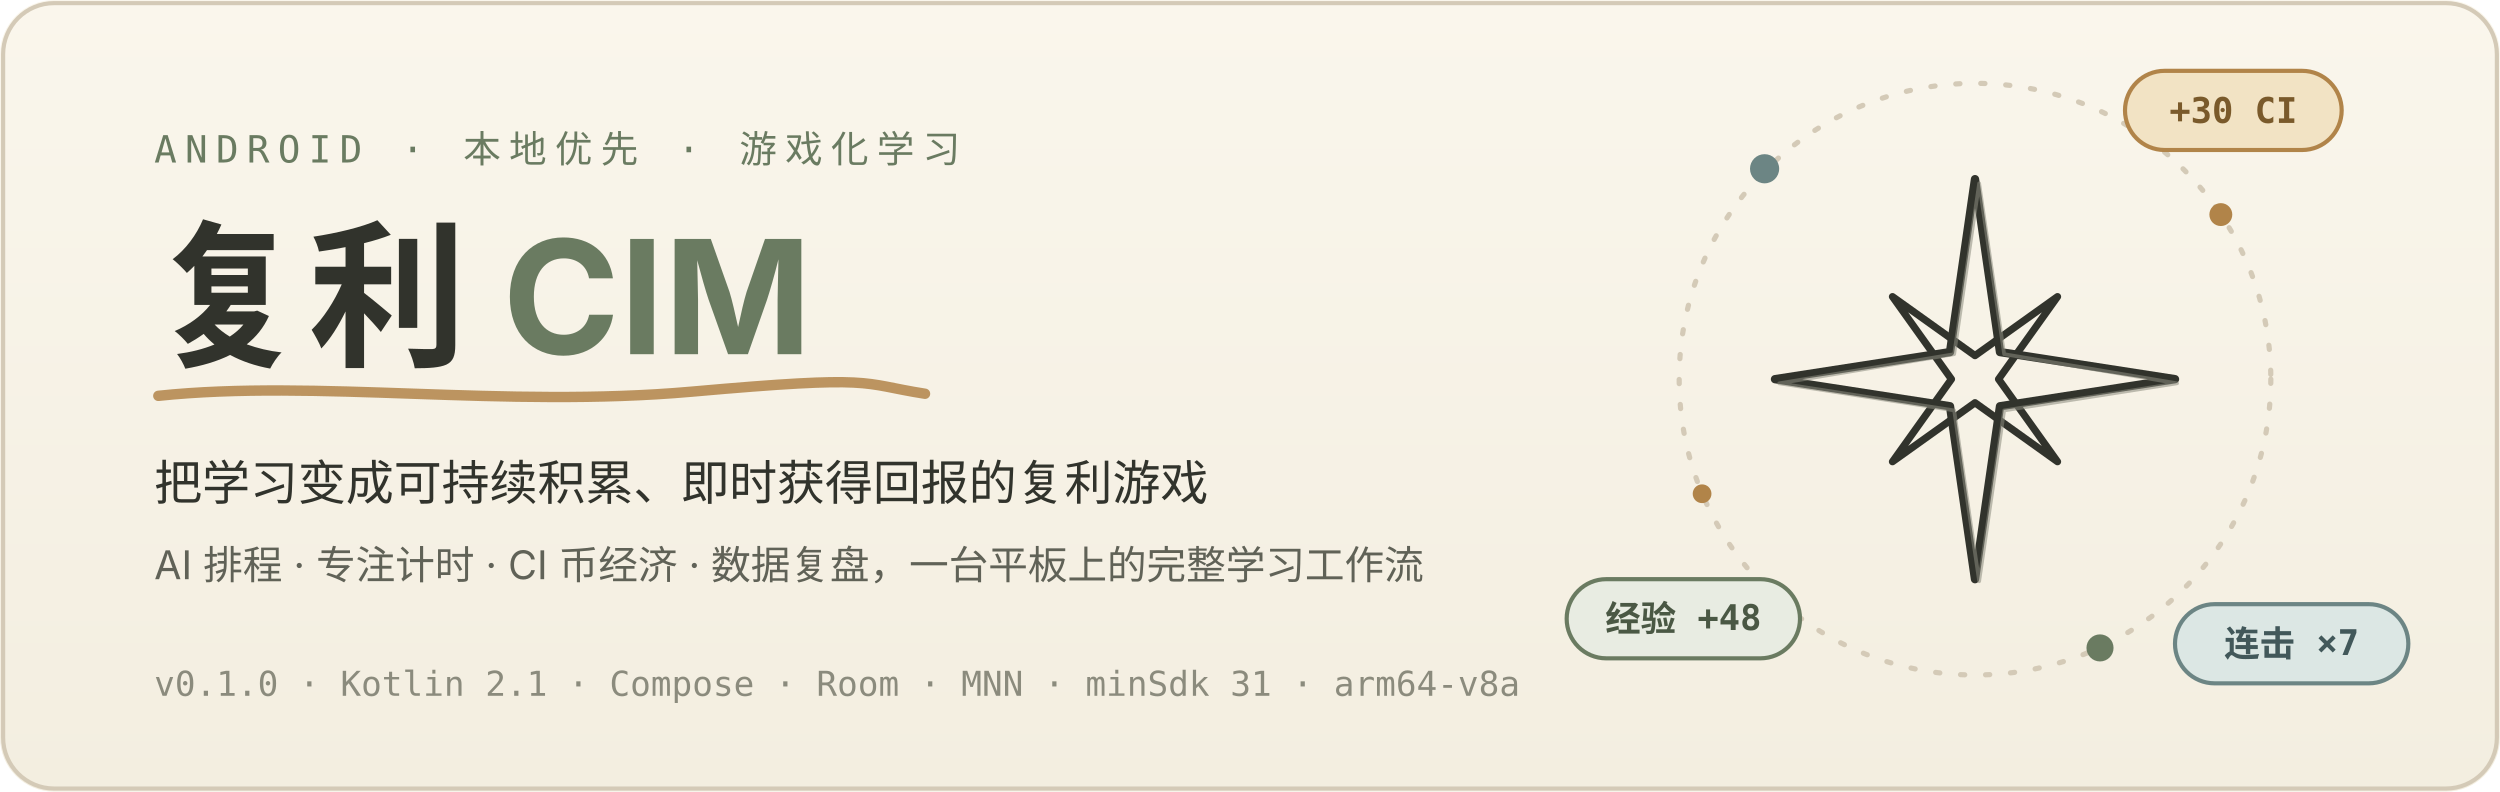
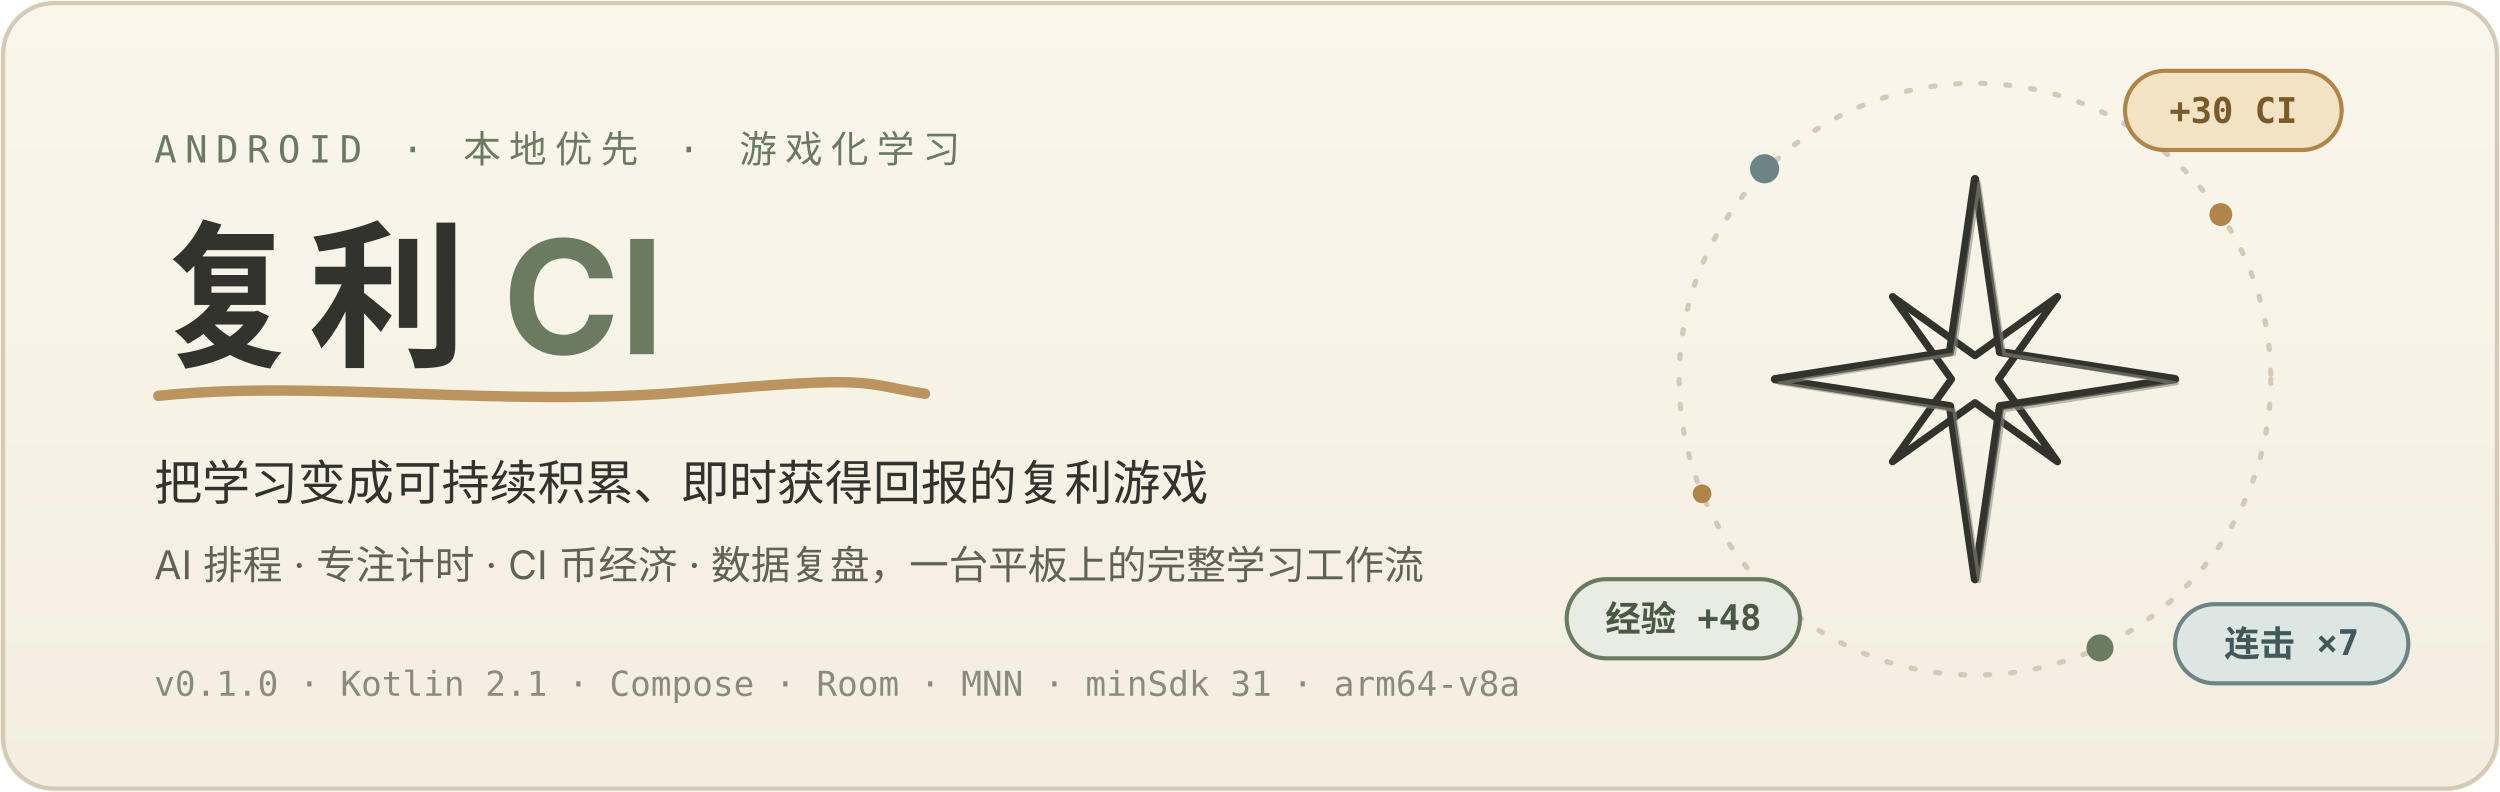
<svg xmlns="http://www.w3.org/2000/svg" width="1200" height="380" viewBox="0 0 1200 380" role="img" aria-labelledby="title desc">
  <defs>
    <linearGradient id="paper" x1="0" y1="0" x2="0" y2="1">
      <stop offset="0" stop-color="#FAF6EC" />
      <stop offset="1" stop-color="#F3EEE0" />
    </linearGradient>
  </defs>
  <rect width="1200" height="380" rx="26" fill="url(#paper)" />
  <rect x="1.5" y="1.5" width="1197" height="377" rx="24.5" fill="none" stroke="#D4CAB7" stroke-width="2" />
  <g id="title-block" transform="translate(72 78)">
    <text x="2" y="0" font-family="ui-monospace, SFMono-Regular, Menlo, monospace" font-size="18" letter-spacing="4" fill="#6A7B61">ANDROID · 本地优先 · 游戏化学习</text>
-     <text x="0" y="92" font-family="-apple-system, BlinkMacSystemFont, 'Segoe UI', 'PingFang SC', sans-serif" font-size="76" font-weight="700" fill="#31332C">复利 <tspan fill="#6A7B61">CIM</tspan>
+     <text x="0" y="92" font-family="-apple-system, BlinkMacSystemFont, 'Segoe UI', 'PingFang SC', sans-serif" font-size="76" font-weight="700" fill="#31332C">复利 <tspan fill="#6A7B61">CI</tspan>
    </text>
    <path d="M 4 112 C 80 104, 170 118, 260 110 S 340 106, 372 111" fill="none" stroke="#B18449" stroke-width="5" stroke-linecap="round" opacity="0.85" />
    <text x="2" y="162" font-family="-apple-system, BlinkMacSystemFont, 'Segoe UI', 'PingFang SC', sans-serif" font-size="23" fill="#31332C">把学习变成可持续积累、即时获得回报的复利游戏</text>
    <text x="2" y="200" font-family="-apple-system, BlinkMacSystemFont, 'Segoe UI', 'PingFang SC', sans-serif" font-size="19" fill="#606257">AI 排程 · 专注计时 · CI 币经济 · 数据复盘，一台平板上的完整学习工作流</text>
    <text x="2" y="256" font-family="ui-monospace, SFMono-Regular, Menlo, monospace" font-size="16.5" fill="#8B8B7D">v0.1.0  ·  Kotlin 2.1  ·  Compose  ·  Room  ·  MNN  ·  minSdk 31  ·  arm64-v8a</text>
  </g>
  <g id="star-proof" transform="translate(948 182)">
    <circle cx="0" cy="0" r="142" fill="none" stroke="#D4CAB7" stroke-width="2.5" stroke-dasharray="2 10" stroke-linecap="round" />
    <g fill="none" stroke="#31332C" stroke-width="4" stroke-linecap="round" stroke-linejoin="round">
      <path d="M 0 -96 L 12 -13 L 96 0 L 12 13 L 0 96 L -12 13 L -96 0 L -12 -13 Z" />
      <path d="M 0 -56 L 8 -8 L 56 0 L 8 8 L 0 56 L -8 8 L -56 0 L -8 -8 Z" transform="rotate(45)" stroke-width="3.5" />
    </g>
    <path d="M 2 -94 L 14 -12 L 97 2 L 14 15 L 2 97 L -10 15 L -94 2 L -10 -12 Z" fill="none" stroke="#8B8B7D" stroke-width="1.8" stroke-linejoin="round" opacity="0.55" />
    <circle cx="-101" cy="-101" r="7" fill="#6C8584" />
    <circle cx="118" cy="-79" r="5.5" fill="#B18449" />
    <circle cx="60" cy="129" r="6.5" fill="#6A7B61" />
    <circle cx="-131" cy="55" r="4.5" fill="#B18449" />
    <g font-family="ui-monospace, SFMono-Regular, Menlo, monospace" font-size="17" font-weight="600">
      <g transform="translate(72 -148)">
        <rect x="0" y="0" width="104" height="38" rx="19" fill="#F2E3C4" stroke="#B18449" stroke-width="2" />
        <text x="52" y="25" text-anchor="middle" fill="#7A5A2B">+30 CI</text>
      </g>
      <g transform="translate(-196 96)">
        <rect x="0" y="0" width="112" height="38" rx="19" fill="#E8ECE2" stroke="#6A7B61" stroke-width="2" />
        <text x="56" y="25" text-anchor="middle" fill="#4A5844">经验 +48</text>
      </g>
      <g transform="translate(96 108)">
        <rect x="0" y="0" width="112" height="38" rx="19" fill="#DCE7E4" stroke="#6C8584" stroke-width="2" />
        <text x="56" y="25" text-anchor="middle" fill="#42585A">连击 ×7</text>
      </g>
    </g>
  </g>
</svg>
